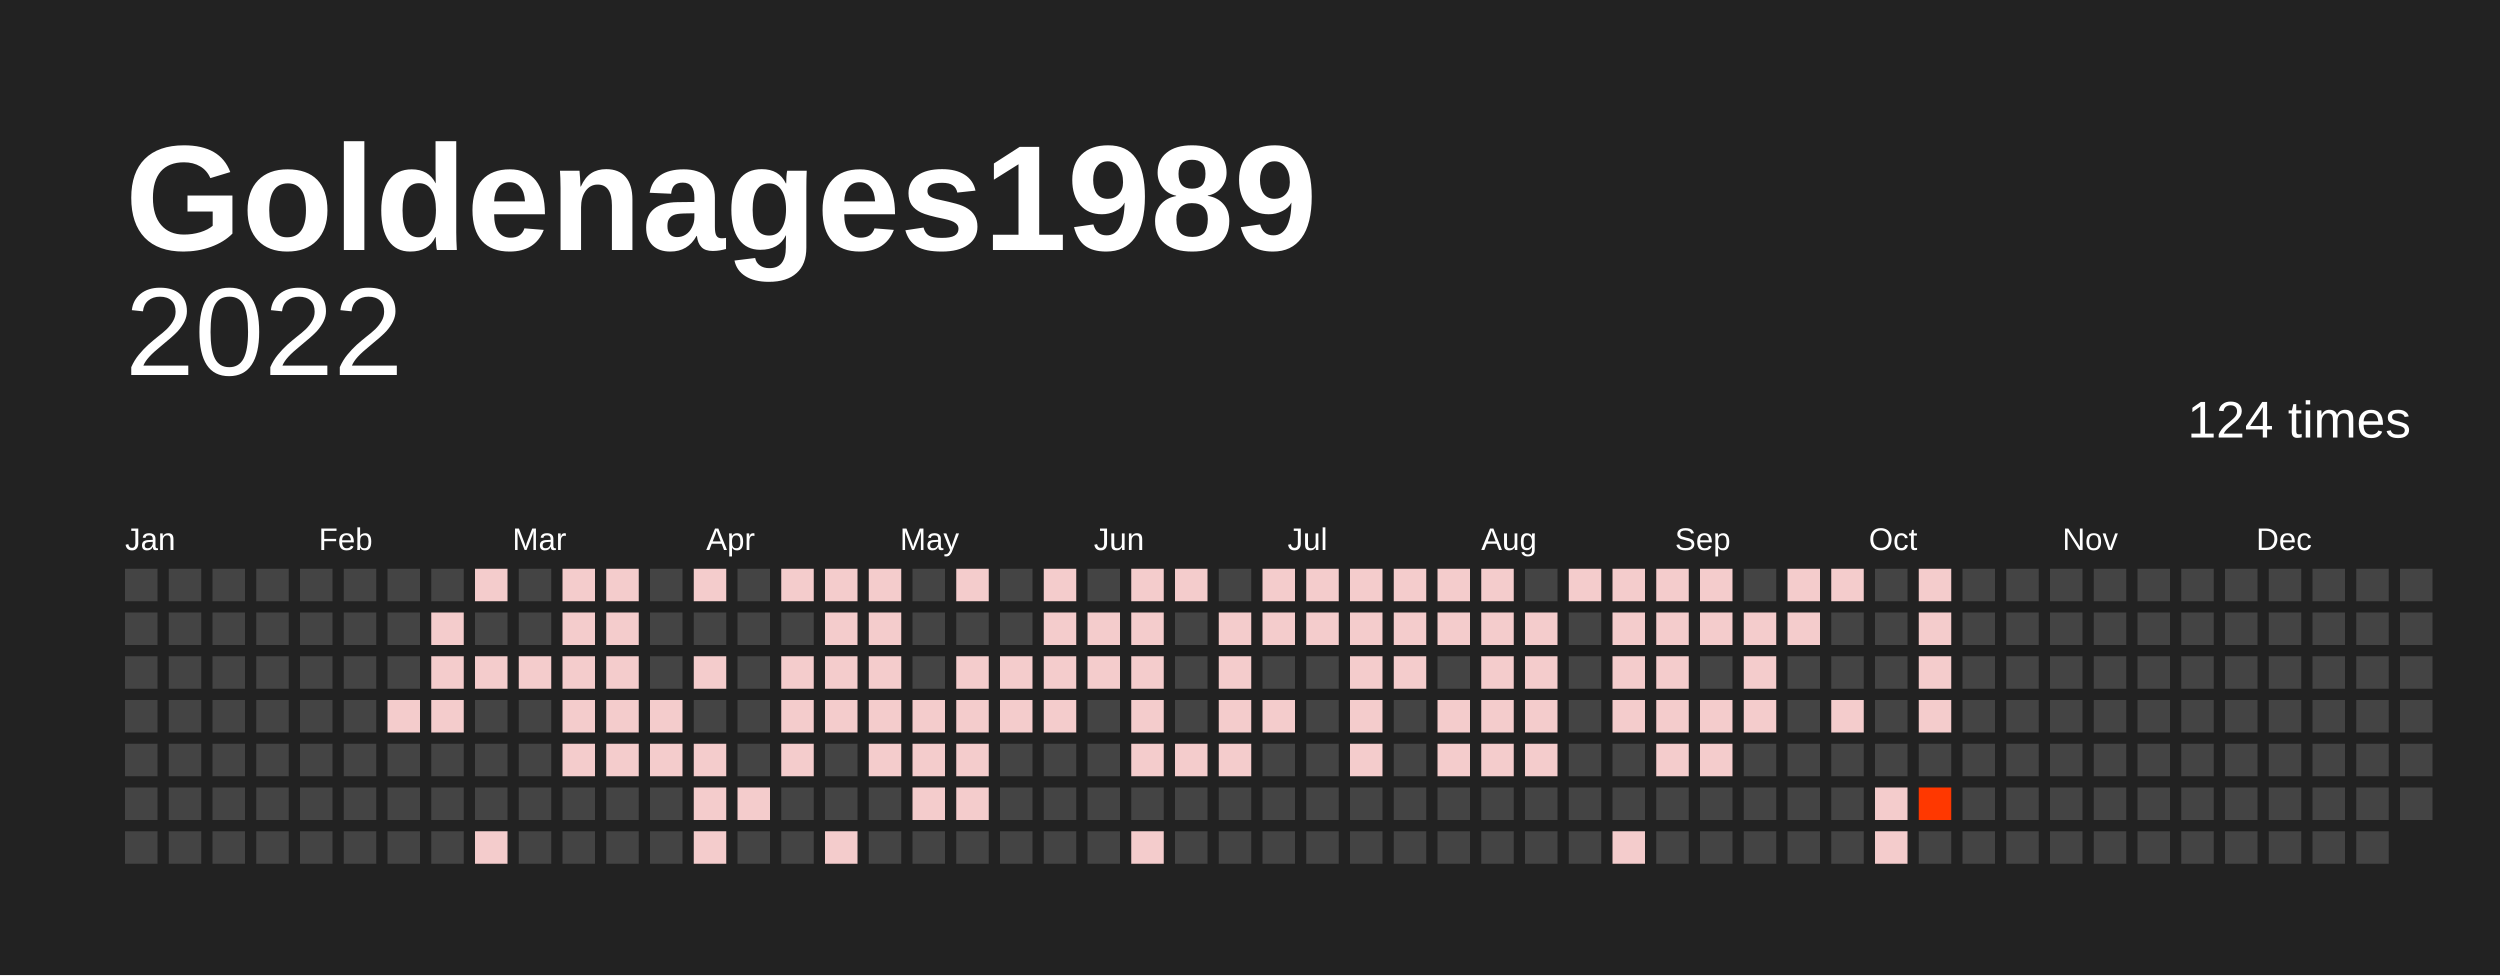
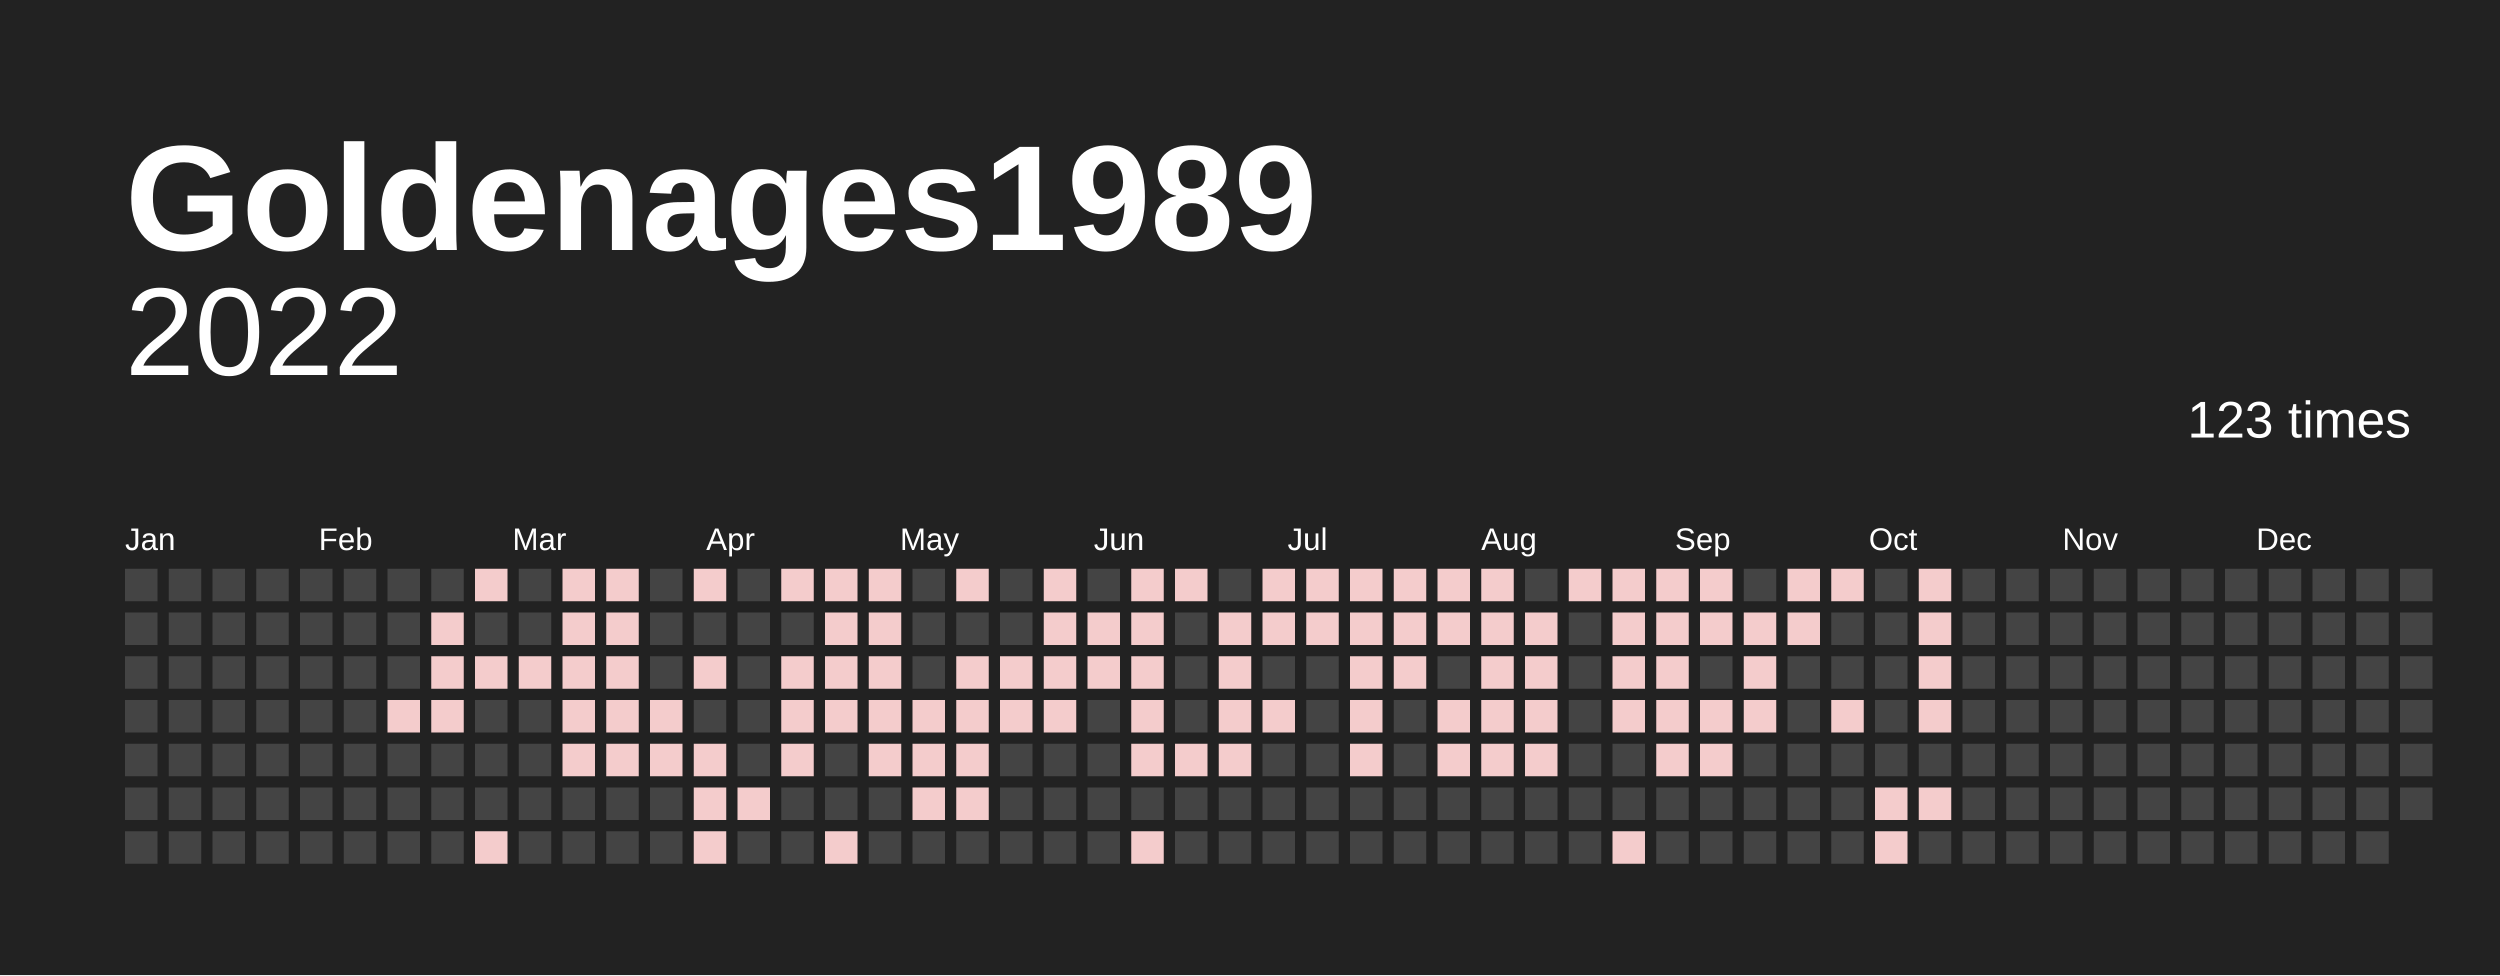
<svg xmlns="http://www.w3.org/2000/svg" baseProfile="full" height="78mm" version="1.1" viewBox="0,0,200,78" width="200mm">
  <defs />
  <rect fill="#222222" height="78" width="200" x="0" y="0" />
  <text fill="#FFFFFF" style="font-size:12px; font-family:Arial; font-weight:bold;" x="10" y="20">Goldenages1989</text>
  <text alignment-baseline="hanging" fill="#FFFFFF" style="font-size:10.0px; font-family:Arial;" x="10" y="30">2022</text>
-   <text alignment-baseline="hanging" fill="#FFFFFF" style="font-size:4.125px; font-family:Arial;" x="175" y="35">124 times</text>
+   <text alignment-baseline="hanging" fill="#FFFFFF" style="font-size:4.125px; font-family:Arial;" x="175" y="35">123 times</text>
  <text fill="#FFFFFF" style="font-size:2.5px; font-family:Arial" x="10.0" y="44">Jan</text>
  <text fill="#FFFFFF" style="font-size:2.5px; font-family:Arial" x="25.5" y="44">Feb</text>
  <text fill="#FFFFFF" style="font-size:2.5px; font-family:Arial" x="41.0" y="44">Mar</text>
  <text fill="#FFFFFF" style="font-size:2.5px; font-family:Arial" x="56.5" y="44">Apr</text>
  <text fill="#FFFFFF" style="font-size:2.5px; font-family:Arial" x="72.0" y="44">May</text>
  <text fill="#FFFFFF" style="font-size:2.5px; font-family:Arial" x="87.5" y="44">Jun</text>
  <text fill="#FFFFFF" style="font-size:2.5px; font-family:Arial" x="103.0" y="44">Jul</text>
  <text fill="#FFFFFF" style="font-size:2.5px; font-family:Arial" x="118.5" y="44">Aug</text>
  <text fill="#FFFFFF" style="font-size:2.5px; font-family:Arial" x="134.0" y="44">Sep</text>
  <text fill="#FFFFFF" style="font-size:2.5px; font-family:Arial" x="149.5" y="44">Oct</text>
  <text fill="#FFFFFF" style="font-size:2.5px; font-family:Arial" x="165.0" y="44">Nov</text>
  <text fill="#FFFFFF" style="font-size:2.5px; font-family:Arial" x="180.5" y="44">Dec</text>
  <rect fill="#444444" height="2.6" width="2.6" x="10.0" y="45.5" />
  <rect fill="#444444" height="2.6" width="2.6" x="10.0" y="49.0" />
  <rect fill="#444444" height="2.6" width="2.6" x="10.0" y="52.5" />
  <rect fill="#444444" height="2.6" width="2.6" x="10.0" y="56.0" />
  <rect fill="#444444" height="2.6" width="2.6" x="10.0" y="59.5" />
  <rect fill="#444444" height="2.6" width="2.6" x="10.0" y="63.0" />
  <rect fill="#444444" height="2.6" width="2.6" x="10.0" y="66.5" />
  <rect fill="#444444" height="2.6" width="2.6" x="13.5" y="45.5" />
  <rect fill="#444444" height="2.6" width="2.6" x="13.5" y="49.0" />
  <rect fill="#444444" height="2.6" width="2.6" x="13.5" y="52.5" />
  <rect fill="#444444" height="2.6" width="2.6" x="13.5" y="56.0" />
  <rect fill="#444444" height="2.6" width="2.6" x="13.5" y="59.5" />
  <rect fill="#444444" height="2.6" width="2.6" x="13.5" y="63.0" />
  <rect fill="#444444" height="2.6" width="2.6" x="13.5" y="66.5" />
  <rect fill="#444444" height="2.6" width="2.6" x="17.0" y="45.5" />
  <rect fill="#444444" height="2.6" width="2.6" x="17.0" y="49.0" />
  <rect fill="#444444" height="2.6" width="2.6" x="17.0" y="52.5" />
  <rect fill="#444444" height="2.6" width="2.6" x="17.0" y="56.0" />
  <rect fill="#444444" height="2.6" width="2.6" x="17.0" y="59.5" />
  <rect fill="#444444" height="2.6" width="2.6" x="17.0" y="63.0" />
  <rect fill="#444444" height="2.6" width="2.6" x="17.0" y="66.5" />
  <rect fill="#444444" height="2.6" width="2.6" x="20.5" y="45.5" />
  <rect fill="#444444" height="2.6" width="2.6" x="20.5" y="49.0" />
  <rect fill="#444444" height="2.6" width="2.6" x="20.5" y="52.5" />
  <rect fill="#444444" height="2.6" width="2.6" x="20.5" y="56.0" />
  <rect fill="#444444" height="2.6" width="2.6" x="20.5" y="59.5" />
  <rect fill="#444444" height="2.6" width="2.6" x="20.5" y="63.0" />
  <rect fill="#444444" height="2.6" width="2.6" x="20.5" y="66.5" />
  <rect fill="#444444" height="2.6" width="2.6" x="24.0" y="45.5" />
  <rect fill="#444444" height="2.6" width="2.6" x="24.0" y="49.0" />
  <rect fill="#444444" height="2.6" width="2.6" x="24.0" y="52.5" />
  <rect fill="#444444" height="2.6" width="2.6" x="24.0" y="56.0" />
  <rect fill="#444444" height="2.6" width="2.6" x="24.0" y="59.5" />
  <rect fill="#444444" height="2.6" width="2.6" x="24.0" y="63.0" />
  <rect fill="#444444" height="2.6" width="2.6" x="24.0" y="66.5" />
  <rect fill="#444444" height="2.6" width="2.6" x="27.5" y="45.5" />
  <rect fill="#444444" height="2.6" width="2.6" x="27.5" y="49.0" />
  <rect fill="#444444" height="2.6" width="2.6" x="27.5" y="52.5" />
  <rect fill="#444444" height="2.6" width="2.6" x="27.5" y="56.0" />
  <rect fill="#444444" height="2.6" width="2.6" x="27.5" y="59.5" />
  <rect fill="#444444" height="2.6" width="2.6" x="27.5" y="63.0" />
  <rect fill="#444444" height="2.6" width="2.6" x="27.5" y="66.5" />
  <rect fill="#444444" height="2.6" width="2.6" x="31.0" y="45.5" />
  <rect fill="#444444" height="2.6" width="2.6" x="31.0" y="49.0" />
  <rect fill="#444444" height="2.6" width="2.6" x="31.0" y="52.5" />
  <rect fill="#f4cccc" height="2.6" width="2.6" x="31.0" y="56.0" />
  <rect fill="#444444" height="2.6" width="2.6" x="31.0" y="59.5" />
  <rect fill="#444444" height="2.6" width="2.6" x="31.0" y="63.0" />
  <rect fill="#444444" height="2.6" width="2.6" x="31.0" y="66.5" />
  <rect fill="#444444" height="2.6" width="2.6" x="34.5" y="45.5" />
  <rect fill="#f4cccc" height="2.6" width="2.6" x="34.5" y="49.0" />
  <rect fill="#f4cccc" height="2.6" width="2.6" x="34.5" y="52.5" />
  <rect fill="#f4cccc" height="2.6" width="2.6" x="34.5" y="56.0" />
  <rect fill="#444444" height="2.6" width="2.6" x="34.5" y="59.5" />
  <rect fill="#444444" height="2.6" width="2.6" x="34.5" y="63.0" />
  <rect fill="#444444" height="2.6" width="2.6" x="34.5" y="66.5" />
  <rect fill="#f4cccc" height="2.6" width="2.6" x="38.0" y="45.5" />
  <rect fill="#444444" height="2.6" width="2.6" x="38.0" y="49.0" />
  <rect fill="#f4cccc" height="2.6" width="2.6" x="38.0" y="52.5" />
  <rect fill="#444444" height="2.6" width="2.6" x="38.0" y="56.0" />
  <rect fill="#444444" height="2.6" width="2.6" x="38.0" y="59.5" />
  <rect fill="#444444" height="2.6" width="2.6" x="38.0" y="63.0" />
  <rect fill="#f4cccc" height="2.6" width="2.6" x="38.0" y="66.5" />
  <rect fill="#444444" height="2.6" width="2.6" x="41.5" y="45.5" />
  <rect fill="#444444" height="2.6" width="2.6" x="41.5" y="49.0" />
  <rect fill="#f4cccc" height="2.6" width="2.6" x="41.5" y="52.5" />
  <rect fill="#444444" height="2.6" width="2.6" x="41.5" y="56.0" />
  <rect fill="#444444" height="2.6" width="2.6" x="41.5" y="59.5" />
  <rect fill="#444444" height="2.6" width="2.6" x="41.5" y="63.0" />
  <rect fill="#444444" height="2.6" width="2.6" x="41.5" y="66.5" />
  <rect fill="#f4cccc" height="2.6" width="2.6" x="45.0" y="45.5" />
  <rect fill="#f4cccc" height="2.6" width="2.6" x="45.0" y="49.0" />
  <rect fill="#f4cccc" height="2.6" width="2.6" x="45.0" y="52.5" />
  <rect fill="#f4cccc" height="2.6" width="2.6" x="45.0" y="56.0" />
  <rect fill="#f4cccc" height="2.6" width="2.6" x="45.0" y="59.5" />
  <rect fill="#444444" height="2.6" width="2.6" x="45.0" y="63.0" />
  <rect fill="#444444" height="2.6" width="2.6" x="45.0" y="66.5" />
  <rect fill="#f4cccc" height="2.6" width="2.6" x="48.5" y="45.5" />
  <rect fill="#f4cccc" height="2.6" width="2.6" x="48.5" y="49.0" />
  <rect fill="#f4cccc" height="2.6" width="2.6" x="48.5" y="52.5" />
  <rect fill="#f4cccc" height="2.6" width="2.6" x="48.5" y="56.0" />
  <rect fill="#f4cccc" height="2.6" width="2.6" x="48.5" y="59.5" />
  <rect fill="#444444" height="2.6" width="2.6" x="48.5" y="63.0" />
  <rect fill="#444444" height="2.6" width="2.6" x="48.5" y="66.5" />
  <rect fill="#444444" height="2.6" width="2.6" x="52.0" y="45.5" />
  <rect fill="#444444" height="2.6" width="2.6" x="52.0" y="49.0" />
  <rect fill="#444444" height="2.6" width="2.6" x="52.0" y="52.5" />
  <rect fill="#f4cccc" height="2.6" width="2.6" x="52.0" y="56.0" />
  <rect fill="#f4cccc" height="2.6" width="2.6" x="52.0" y="59.5" />
  <rect fill="#444444" height="2.6" width="2.6" x="52.0" y="63.0" />
  <rect fill="#444444" height="2.6" width="2.6" x="52.0" y="66.5" />
  <rect fill="#f4cccc" height="2.6" width="2.6" x="55.5" y="45.5" />
  <rect fill="#444444" height="2.6" width="2.6" x="55.5" y="49.0" />
  <rect fill="#f4cccc" height="2.6" width="2.6" x="55.5" y="52.5" />
  <rect fill="#444444" height="2.6" width="2.6" x="55.5" y="56.0" />
  <rect fill="#f4cccc" height="2.6" width="2.6" x="55.5" y="59.5" />
  <rect fill="#f4cccc" height="2.6" width="2.6" x="55.5" y="63.0" />
  <rect fill="#f4cccc" height="2.6" width="2.6" x="55.5" y="66.5" />
  <rect fill="#444444" height="2.6" width="2.6" x="59.0" y="45.5" />
  <rect fill="#444444" height="2.6" width="2.6" x="59.0" y="49.0" />
  <rect fill="#444444" height="2.6" width="2.6" x="59.0" y="52.5" />
  <rect fill="#444444" height="2.6" width="2.6" x="59.0" y="56.0" />
  <rect fill="#444444" height="2.6" width="2.6" x="59.0" y="59.5" />
  <rect fill="#f4cccc" height="2.6" width="2.6" x="59.0" y="63.0" />
  <rect fill="#444444" height="2.6" width="2.6" x="59.0" y="66.5" />
  <rect fill="#f4cccc" height="2.6" width="2.6" x="62.5" y="45.5" />
  <rect fill="#444444" height="2.6" width="2.6" x="62.5" y="49.0" />
  <rect fill="#f4cccc" height="2.6" width="2.6" x="62.5" y="52.5" />
  <rect fill="#f4cccc" height="2.6" width="2.6" x="62.5" y="56.0" />
  <rect fill="#f4cccc" height="2.6" width="2.6" x="62.5" y="59.5" />
  <rect fill="#444444" height="2.6" width="2.6" x="62.5" y="63.0" />
  <rect fill="#444444" height="2.6" width="2.6" x="62.5" y="66.5" />
  <rect fill="#f4cccc" height="2.6" width="2.6" x="66.0" y="45.5" />
  <rect fill="#f4cccc" height="2.6" width="2.6" x="66.0" y="49.0" />
  <rect fill="#f4cccc" height="2.6" width="2.6" x="66.0" y="52.5" />
  <rect fill="#f4cccc" height="2.6" width="2.6" x="66.0" y="56.0" />
  <rect fill="#444444" height="2.6" width="2.6" x="66.0" y="59.5" />
  <rect fill="#444444" height="2.6" width="2.6" x="66.0" y="63.0" />
  <rect fill="#f4cccc" height="2.6" width="2.6" x="66.0" y="66.5" />
  <rect fill="#f4cccc" height="2.6" width="2.6" x="69.5" y="45.5" />
  <rect fill="#f4cccc" height="2.6" width="2.6" x="69.5" y="49.0" />
  <rect fill="#f4cccc" height="2.6" width="2.6" x="69.5" y="52.5" />
  <rect fill="#f4cccc" height="2.6" width="2.6" x="69.5" y="56.0" />
  <rect fill="#f4cccc" height="2.6" width="2.6" x="69.5" y="59.5" />
  <rect fill="#444444" height="2.6" width="2.6" x="69.5" y="63.0" />
  <rect fill="#444444" height="2.6" width="2.6" x="69.5" y="66.5" />
  <rect fill="#444444" height="2.6" width="2.6" x="73.0" y="45.5" />
  <rect fill="#444444" height="2.6" width="2.6" x="73.0" y="49.0" />
  <rect fill="#444444" height="2.6" width="2.6" x="73.0" y="52.5" />
  <rect fill="#f4cccc" height="2.6" width="2.6" x="73.0" y="56.0" />
  <rect fill="#f4cccc" height="2.6" width="2.6" x="73.0" y="59.5" />
  <rect fill="#f4cccc" height="2.6" width="2.6" x="73.0" y="63.0" />
  <rect fill="#444444" height="2.6" width="2.6" x="73.0" y="66.5" />
  <rect fill="#f4cccc" height="2.6" width="2.6" x="76.5" y="45.5" />
  <rect fill="#444444" height="2.6" width="2.6" x="76.5" y="49.0" />
  <rect fill="#f4cccc" height="2.6" width="2.6" x="76.5" y="52.5" />
  <rect fill="#f4cccc" height="2.6" width="2.6" x="76.5" y="56.0" />
  <rect fill="#f4cccc" height="2.6" width="2.6" x="76.5" y="59.5" />
  <rect fill="#f4cccc" height="2.6" width="2.6" x="76.5" y="63.0" />
  <rect fill="#444444" height="2.6" width="2.6" x="76.5" y="66.5" />
  <rect fill="#444444" height="2.6" width="2.6" x="80.0" y="45.5" />
  <rect fill="#444444" height="2.6" width="2.6" x="80.0" y="49.0" />
  <rect fill="#f4cccc" height="2.6" width="2.6" x="80.0" y="52.5" />
  <rect fill="#f4cccc" height="2.6" width="2.6" x="80.0" y="56.0" />
  <rect fill="#444444" height="2.6" width="2.6" x="80.0" y="59.5" />
  <rect fill="#444444" height="2.6" width="2.6" x="80.0" y="63.0" />
  <rect fill="#444444" height="2.6" width="2.6" x="80.0" y="66.5" />
  <rect fill="#f4cccc" height="2.6" width="2.6" x="83.5" y="45.5" />
  <rect fill="#f4cccc" height="2.6" width="2.6" x="83.5" y="49.0" />
  <rect fill="#f4cccc" height="2.6" width="2.6" x="83.5" y="52.5" />
  <rect fill="#f4cccc" height="2.6" width="2.6" x="83.5" y="56.0" />
  <rect fill="#444444" height="2.6" width="2.6" x="83.5" y="59.5" />
  <rect fill="#444444" height="2.6" width="2.6" x="83.5" y="63.0" />
  <rect fill="#444444" height="2.6" width="2.6" x="83.5" y="66.5" />
  <rect fill="#444444" height="2.6" width="2.6" x="87.0" y="45.5" />
  <rect fill="#f4cccc" height="2.6" width="2.6" x="87.0" y="49.0" />
  <rect fill="#f4cccc" height="2.6" width="2.6" x="87.0" y="52.5" />
  <rect fill="#444444" height="2.6" width="2.6" x="87.0" y="56.0" />
  <rect fill="#444444" height="2.6" width="2.6" x="87.0" y="59.5" />
  <rect fill="#444444" height="2.6" width="2.6" x="87.0" y="63.0" />
  <rect fill="#444444" height="2.6" width="2.6" x="87.0" y="66.5" />
  <rect fill="#f4cccc" height="2.6" width="2.6" x="90.5" y="45.5" />
  <rect fill="#f4cccc" height="2.6" width="2.6" x="90.5" y="49.0" />
  <rect fill="#f4cccc" height="2.6" width="2.6" x="90.5" y="52.5" />
  <rect fill="#f4cccc" height="2.6" width="2.6" x="90.5" y="56.0" />
  <rect fill="#f4cccc" height="2.6" width="2.6" x="90.5" y="59.5" />
  <rect fill="#444444" height="2.6" width="2.6" x="90.5" y="63.0" />
  <rect fill="#f4cccc" height="2.6" width="2.6" x="90.5" y="66.5" />
  <rect fill="#f4cccc" height="2.6" width="2.6" x="94.0" y="45.5" />
  <rect fill="#444444" height="2.6" width="2.6" x="94.0" y="49.0" />
  <rect fill="#444444" height="2.6" width="2.6" x="94.0" y="52.5" />
  <rect fill="#444444" height="2.6" width="2.6" x="94.0" y="56.0" />
  <rect fill="#f4cccc" height="2.6" width="2.6" x="94.0" y="59.5" />
  <rect fill="#444444" height="2.6" width="2.6" x="94.0" y="63.0" />
  <rect fill="#444444" height="2.6" width="2.6" x="94.0" y="66.5" />
  <rect fill="#444444" height="2.6" width="2.6" x="97.5" y="45.5" />
  <rect fill="#f4cccc" height="2.6" width="2.6" x="97.5" y="49.0" />
  <rect fill="#f4cccc" height="2.6" width="2.6" x="97.5" y="52.5" />
  <rect fill="#f4cccc" height="2.6" width="2.6" x="97.5" y="56.0" />
  <rect fill="#f4cccc" height="2.6" width="2.6" x="97.5" y="59.5" />
  <rect fill="#444444" height="2.6" width="2.6" x="97.5" y="63.0" />
  <rect fill="#444444" height="2.6" width="2.6" x="97.5" y="66.5" />
  <rect fill="#f4cccc" height="2.6" width="2.6" x="101.0" y="45.5" />
  <rect fill="#f4cccc" height="2.6" width="2.6" x="101.0" y="49.0" />
  <rect fill="#444444" height="2.6" width="2.6" x="101.0" y="52.5" />
  <rect fill="#f4cccc" height="2.6" width="2.6" x="101.0" y="56.0" />
  <rect fill="#444444" height="2.6" width="2.6" x="101.0" y="59.5" />
  <rect fill="#444444" height="2.6" width="2.6" x="101.0" y="63.0" />
  <rect fill="#444444" height="2.6" width="2.6" x="101.0" y="66.5" />
  <rect fill="#f4cccc" height="2.6" width="2.6" x="104.5" y="45.5" />
  <rect fill="#f4cccc" height="2.6" width="2.6" x="104.5" y="49.0" />
  <rect fill="#444444" height="2.6" width="2.6" x="104.5" y="52.5" />
  <rect fill="#444444" height="2.6" width="2.6" x="104.5" y="56.0" />
  <rect fill="#444444" height="2.6" width="2.6" x="104.5" y="59.5" />
  <rect fill="#444444" height="2.6" width="2.6" x="104.5" y="63.0" />
  <rect fill="#444444" height="2.6" width="2.6" x="104.5" y="66.5" />
  <rect fill="#f4cccc" height="2.6" width="2.6" x="108.0" y="45.5" />
  <rect fill="#f4cccc" height="2.6" width="2.6" x="108.0" y="49.0" />
  <rect fill="#f4cccc" height="2.6" width="2.6" x="108.0" y="52.5" />
  <rect fill="#f4cccc" height="2.6" width="2.6" x="108.0" y="56.0" />
  <rect fill="#f4cccc" height="2.6" width="2.6" x="108.0" y="59.5" />
  <rect fill="#444444" height="2.6" width="2.6" x="108.0" y="63.0" />
  <rect fill="#444444" height="2.6" width="2.6" x="108.0" y="66.5" />
  <rect fill="#f4cccc" height="2.6" width="2.6" x="111.5" y="45.5" />
  <rect fill="#f4cccc" height="2.6" width="2.6" x="111.5" y="49.0" />
  <rect fill="#f4cccc" height="2.6" width="2.6" x="111.5" y="52.5" />
  <rect fill="#444444" height="2.6" width="2.6" x="111.5" y="56.0" />
  <rect fill="#444444" height="2.6" width="2.6" x="111.5" y="59.5" />
  <rect fill="#444444" height="2.6" width="2.6" x="111.5" y="63.0" />
  <rect fill="#444444" height="2.6" width="2.6" x="111.5" y="66.5" />
  <rect fill="#f4cccc" height="2.6" width="2.6" x="115.0" y="45.5" />
  <rect fill="#f4cccc" height="2.6" width="2.6" x="115.0" y="49.0" />
  <rect fill="#444444" height="2.6" width="2.6" x="115.0" y="52.5" />
  <rect fill="#f4cccc" height="2.6" width="2.6" x="115.0" y="56.0" />
  <rect fill="#f4cccc" height="2.6" width="2.6" x="115.0" y="59.5" />
  <rect fill="#444444" height="2.6" width="2.6" x="115.0" y="63.0" />
  <rect fill="#444444" height="2.6" width="2.6" x="115.0" y="66.5" />
  <rect fill="#f4cccc" height="2.6" width="2.6" x="118.5" y="45.5" />
  <rect fill="#f4cccc" height="2.6" width="2.6" x="118.5" y="49.0" />
  <rect fill="#f4cccc" height="2.6" width="2.6" x="118.5" y="52.5" />
  <rect fill="#f4cccc" height="2.6" width="2.6" x="118.5" y="56.0" />
  <rect fill="#f4cccc" height="2.6" width="2.6" x="118.5" y="59.5" />
  <rect fill="#444444" height="2.6" width="2.6" x="118.5" y="63.0" />
  <rect fill="#444444" height="2.6" width="2.6" x="118.5" y="66.5" />
  <rect fill="#444444" height="2.6" width="2.6" x="122.0" y="45.5" />
  <rect fill="#f4cccc" height="2.6" width="2.6" x="122.0" y="49.0" />
  <rect fill="#f4cccc" height="2.6" width="2.6" x="122.0" y="52.5" />
  <rect fill="#f4cccc" height="2.6" width="2.6" x="122.0" y="56.0" />
  <rect fill="#f4cccc" height="2.6" width="2.6" x="122.0" y="59.5" />
  <rect fill="#444444" height="2.6" width="2.6" x="122.0" y="63.0" />
  <rect fill="#444444" height="2.6" width="2.6" x="122.0" y="66.5" />
  <rect fill="#f4cccc" height="2.6" width="2.6" x="125.5" y="45.5" />
  <rect fill="#444444" height="2.6" width="2.6" x="125.5" y="49.0" />
  <rect fill="#444444" height="2.6" width="2.6" x="125.5" y="52.5" />
  <rect fill="#444444" height="2.6" width="2.6" x="125.5" y="56.0" />
  <rect fill="#444444" height="2.6" width="2.6" x="125.5" y="59.5" />
  <rect fill="#444444" height="2.6" width="2.6" x="125.5" y="63.0" />
  <rect fill="#444444" height="2.6" width="2.6" x="125.5" y="66.5" />
  <rect fill="#f4cccc" height="2.6" width="2.6" x="129.0" y="45.5" />
  <rect fill="#f4cccc" height="2.6" width="2.6" x="129.0" y="49.0" />
  <rect fill="#f4cccc" height="2.6" width="2.6" x="129.0" y="52.5" />
  <rect fill="#f4cccc" height="2.6" width="2.6" x="129.0" y="56.0" />
  <rect fill="#444444" height="2.6" width="2.6" x="129.0" y="59.5" />
  <rect fill="#444444" height="2.6" width="2.6" x="129.0" y="63.0" />
  <rect fill="#f4cccc" height="2.6" width="2.6" x="129.0" y="66.5" />
  <rect fill="#f4cccc" height="2.6" width="2.6" x="132.5" y="45.5" />
  <rect fill="#f4cccc" height="2.6" width="2.6" x="132.5" y="49.0" />
  <rect fill="#f4cccc" height="2.6" width="2.6" x="132.5" y="52.5" />
  <rect fill="#f4cccc" height="2.6" width="2.6" x="132.5" y="56.0" />
  <rect fill="#f4cccc" height="2.6" width="2.6" x="132.5" y="59.5" />
  <rect fill="#444444" height="2.6" width="2.6" x="132.5" y="63.0" />
  <rect fill="#444444" height="2.6" width="2.6" x="132.5" y="66.5" />
  <rect fill="#f4cccc" height="2.6" width="2.6" x="136.0" y="45.5" />
  <rect fill="#f4cccc" height="2.6" width="2.6" x="136.0" y="49.0" />
  <rect fill="#444444" height="2.6" width="2.6" x="136.0" y="52.5" />
  <rect fill="#f4cccc" height="2.6" width="2.6" x="136.0" y="56.0" />
  <rect fill="#f4cccc" height="2.6" width="2.6" x="136.0" y="59.5" />
  <rect fill="#444444" height="2.6" width="2.6" x="136.0" y="63.0" />
  <rect fill="#444444" height="2.6" width="2.6" x="136.0" y="66.5" />
  <rect fill="#444444" height="2.6" width="2.6" x="139.5" y="45.5" />
  <rect fill="#f4cccc" height="2.6" width="2.6" x="139.5" y="49.0" />
  <rect fill="#f4cccc" height="2.6" width="2.6" x="139.5" y="52.5" />
  <rect fill="#f4cccc" height="2.6" width="2.6" x="139.5" y="56.0" />
  <rect fill="#444444" height="2.6" width="2.6" x="139.5" y="59.5" />
  <rect fill="#444444" height="2.6" width="2.6" x="139.5" y="63.0" />
  <rect fill="#444444" height="2.6" width="2.6" x="139.5" y="66.5" />
  <rect fill="#f4cccc" height="2.6" width="2.6" x="143.0" y="45.5" />
  <rect fill="#f4cccc" height="2.6" width="2.6" x="143.0" y="49.0" />
  <rect fill="#444444" height="2.6" width="2.6" x="143.0" y="52.5" />
  <rect fill="#444444" height="2.6" width="2.6" x="143.0" y="56.0" />
  <rect fill="#444444" height="2.6" width="2.6" x="143.0" y="59.5" />
  <rect fill="#444444" height="2.6" width="2.6" x="143.0" y="63.0" />
  <rect fill="#444444" height="2.6" width="2.6" x="143.0" y="66.5" />
  <rect fill="#f4cccc" height="2.6" width="2.6" x="146.5" y="45.5" />
  <rect fill="#444444" height="2.6" width="2.6" x="146.5" y="49.0" />
  <rect fill="#444444" height="2.6" width="2.6" x="146.5" y="52.5" />
  <rect fill="#f4cccc" height="2.6" width="2.6" x="146.5" y="56.0" />
  <rect fill="#444444" height="2.6" width="2.6" x="146.5" y="59.5" />
  <rect fill="#444444" height="2.6" width="2.6" x="146.5" y="63.0" />
  <rect fill="#444444" height="2.6" width="2.6" x="146.5" y="66.5" />
  <rect fill="#444444" height="2.6" width="2.6" x="150.0" y="45.5" />
  <rect fill="#444444" height="2.6" width="2.6" x="150.0" y="49.0" />
  <rect fill="#444444" height="2.6" width="2.6" x="150.0" y="52.5" />
  <rect fill="#444444" height="2.6" width="2.6" x="150.0" y="56.0" />
  <rect fill="#444444" height="2.6" width="2.6" x="150.0" y="59.5" />
  <rect fill="#f4cccc" height="2.6" width="2.6" x="150.0" y="63.0" />
  <rect fill="#f4cccc" height="2.6" width="2.6" x="150.0" y="66.5" />
  <rect fill="#f4cccc" height="2.6" width="2.6" x="153.5" y="45.5" />
  <rect fill="#f4cccc" height="2.6" width="2.6" x="153.5" y="49.0" />
  <rect fill="#f4cccc" height="2.6" width="2.6" x="153.5" y="52.5" />
  <rect fill="#f4cccc" height="2.6" width="2.6" x="153.5" y="56.0" />
  <rect fill="#444444" height="2.6" width="2.6" x="153.5" y="59.5" />
-   <rect fill="#ff3800" height="2.6" width="2.6" x="153.5" y="63.0" />
+   <rect fill="#f4cccc" height="2.6" width="2.6" x="153.5" y="63.0" />
  <rect fill="#444444" height="2.6" width="2.6" x="153.5" y="66.5" />
  <rect fill="#444444" height="2.6" width="2.6" x="157.0" y="45.5" />
  <rect fill="#444444" height="2.6" width="2.6" x="157.0" y="49.0" />
  <rect fill="#444444" height="2.6" width="2.6" x="157.0" y="52.5" />
  <rect fill="#444444" height="2.6" width="2.6" x="157.0" y="56.0" />
  <rect fill="#444444" height="2.6" width="2.6" x="157.0" y="59.5" />
  <rect fill="#444444" height="2.6" width="2.6" x="157.0" y="63.0" />
  <rect fill="#444444" height="2.6" width="2.6" x="157.0" y="66.5" />
  <rect fill="#444444" height="2.6" width="2.6" x="160.5" y="45.5" />
  <rect fill="#444444" height="2.6" width="2.6" x="160.5" y="49.0" />
  <rect fill="#444444" height="2.6" width="2.6" x="160.5" y="52.5" />
  <rect fill="#444444" height="2.6" width="2.6" x="160.5" y="56.0" />
  <rect fill="#444444" height="2.6" width="2.6" x="160.5" y="59.5" />
  <rect fill="#444444" height="2.6" width="2.6" x="160.5" y="63.0" />
  <rect fill="#444444" height="2.6" width="2.6" x="160.5" y="66.5" />
  <rect fill="#444444" height="2.6" width="2.6" x="164.0" y="45.5" />
  <rect fill="#444444" height="2.6" width="2.6" x="164.0" y="49.0" />
  <rect fill="#444444" height="2.6" width="2.6" x="164.0" y="52.5" />
  <rect fill="#444444" height="2.6" width="2.6" x="164.0" y="56.0" />
  <rect fill="#444444" height="2.6" width="2.6" x="164.0" y="59.5" />
  <rect fill="#444444" height="2.6" width="2.6" x="164.0" y="63.0" />
  <rect fill="#444444" height="2.6" width="2.6" x="164.0" y="66.5" />
  <rect fill="#444444" height="2.6" width="2.6" x="167.5" y="45.5" />
  <rect fill="#444444" height="2.6" width="2.6" x="167.5" y="49.0" />
  <rect fill="#444444" height="2.6" width="2.6" x="167.5" y="52.5" />
  <rect fill="#444444" height="2.6" width="2.6" x="167.5" y="56.0" />
  <rect fill="#444444" height="2.6" width="2.6" x="167.5" y="59.5" />
  <rect fill="#444444" height="2.6" width="2.6" x="167.5" y="63.0" />
  <rect fill="#444444" height="2.6" width="2.6" x="167.5" y="66.5" />
  <rect fill="#444444" height="2.6" width="2.6" x="171.0" y="45.5" />
  <rect fill="#444444" height="2.6" width="2.6" x="171.0" y="49.0" />
  <rect fill="#444444" height="2.6" width="2.6" x="171.0" y="52.5" />
  <rect fill="#444444" height="2.6" width="2.6" x="171.0" y="56.0" />
  <rect fill="#444444" height="2.6" width="2.6" x="171.0" y="59.5" />
  <rect fill="#444444" height="2.6" width="2.6" x="171.0" y="63.0" />
  <rect fill="#444444" height="2.6" width="2.6" x="171.0" y="66.5" />
  <rect fill="#444444" height="2.6" width="2.6" x="174.5" y="45.5" />
  <rect fill="#444444" height="2.6" width="2.6" x="174.5" y="49.0" />
  <rect fill="#444444" height="2.6" width="2.6" x="174.5" y="52.5" />
  <rect fill="#444444" height="2.6" width="2.6" x="174.5" y="56.0" />
  <rect fill="#444444" height="2.6" width="2.6" x="174.5" y="59.5" />
  <rect fill="#444444" height="2.6" width="2.6" x="174.5" y="63.0" />
  <rect fill="#444444" height="2.6" width="2.6" x="174.5" y="66.5" />
  <rect fill="#444444" height="2.6" width="2.6" x="178.0" y="45.5" />
  <rect fill="#444444" height="2.6" width="2.6" x="178.0" y="49.0" />
  <rect fill="#444444" height="2.6" width="2.6" x="178.0" y="52.5" />
  <rect fill="#444444" height="2.6" width="2.6" x="178.0" y="56.0" />
  <rect fill="#444444" height="2.6" width="2.6" x="178.0" y="59.5" />
  <rect fill="#444444" height="2.6" width="2.6" x="178.0" y="63.0" />
  <rect fill="#444444" height="2.6" width="2.6" x="178.0" y="66.5" />
  <rect fill="#444444" height="2.6" width="2.6" x="181.5" y="45.5" />
  <rect fill="#444444" height="2.6" width="2.6" x="181.5" y="49.0" />
  <rect fill="#444444" height="2.6" width="2.6" x="181.5" y="52.5" />
  <rect fill="#444444" height="2.6" width="2.6" x="181.5" y="56.0" />
  <rect fill="#444444" height="2.6" width="2.6" x="181.5" y="59.5" />
  <rect fill="#444444" height="2.6" width="2.6" x="181.5" y="63.0" />
  <rect fill="#444444" height="2.6" width="2.6" x="181.5" y="66.5" />
  <rect fill="#444444" height="2.6" width="2.6" x="185.0" y="45.5" />
  <rect fill="#444444" height="2.6" width="2.6" x="185.0" y="49.0" />
  <rect fill="#444444" height="2.6" width="2.6" x="185.0" y="52.5" />
  <rect fill="#444444" height="2.6" width="2.6" x="185.0" y="56.0" />
  <rect fill="#444444" height="2.6" width="2.6" x="185.0" y="59.5" />
  <rect fill="#444444" height="2.6" width="2.6" x="185.0" y="63.0" />
  <rect fill="#444444" height="2.6" width="2.6" x="185.0" y="66.5" />
  <rect fill="#444444" height="2.6" width="2.6" x="188.5" y="45.5" />
  <rect fill="#444444" height="2.6" width="2.6" x="188.5" y="49.0" />
  <rect fill="#444444" height="2.6" width="2.6" x="188.5" y="52.5" />
  <rect fill="#444444" height="2.6" width="2.6" x="188.5" y="56.0" />
  <rect fill="#444444" height="2.6" width="2.6" x="188.5" y="59.5" />
  <rect fill="#444444" height="2.6" width="2.6" x="188.5" y="63.0" />
  <rect fill="#444444" height="2.6" width="2.6" x="188.5" y="66.5" />
  <rect fill="#444444" height="2.6" width="2.6" x="192.0" y="45.5" />
  <rect fill="#444444" height="2.6" width="2.6" x="192.0" y="49.0" />
  <rect fill="#444444" height="2.6" width="2.6" x="192.0" y="52.5" />
  <rect fill="#444444" height="2.6" width="2.6" x="192.0" y="56.0" />
  <rect fill="#444444" height="2.6" width="2.6" x="192.0" y="59.5" />
  <rect fill="#444444" height="2.6" width="2.6" x="192.0" y="63.0" />
</svg>
